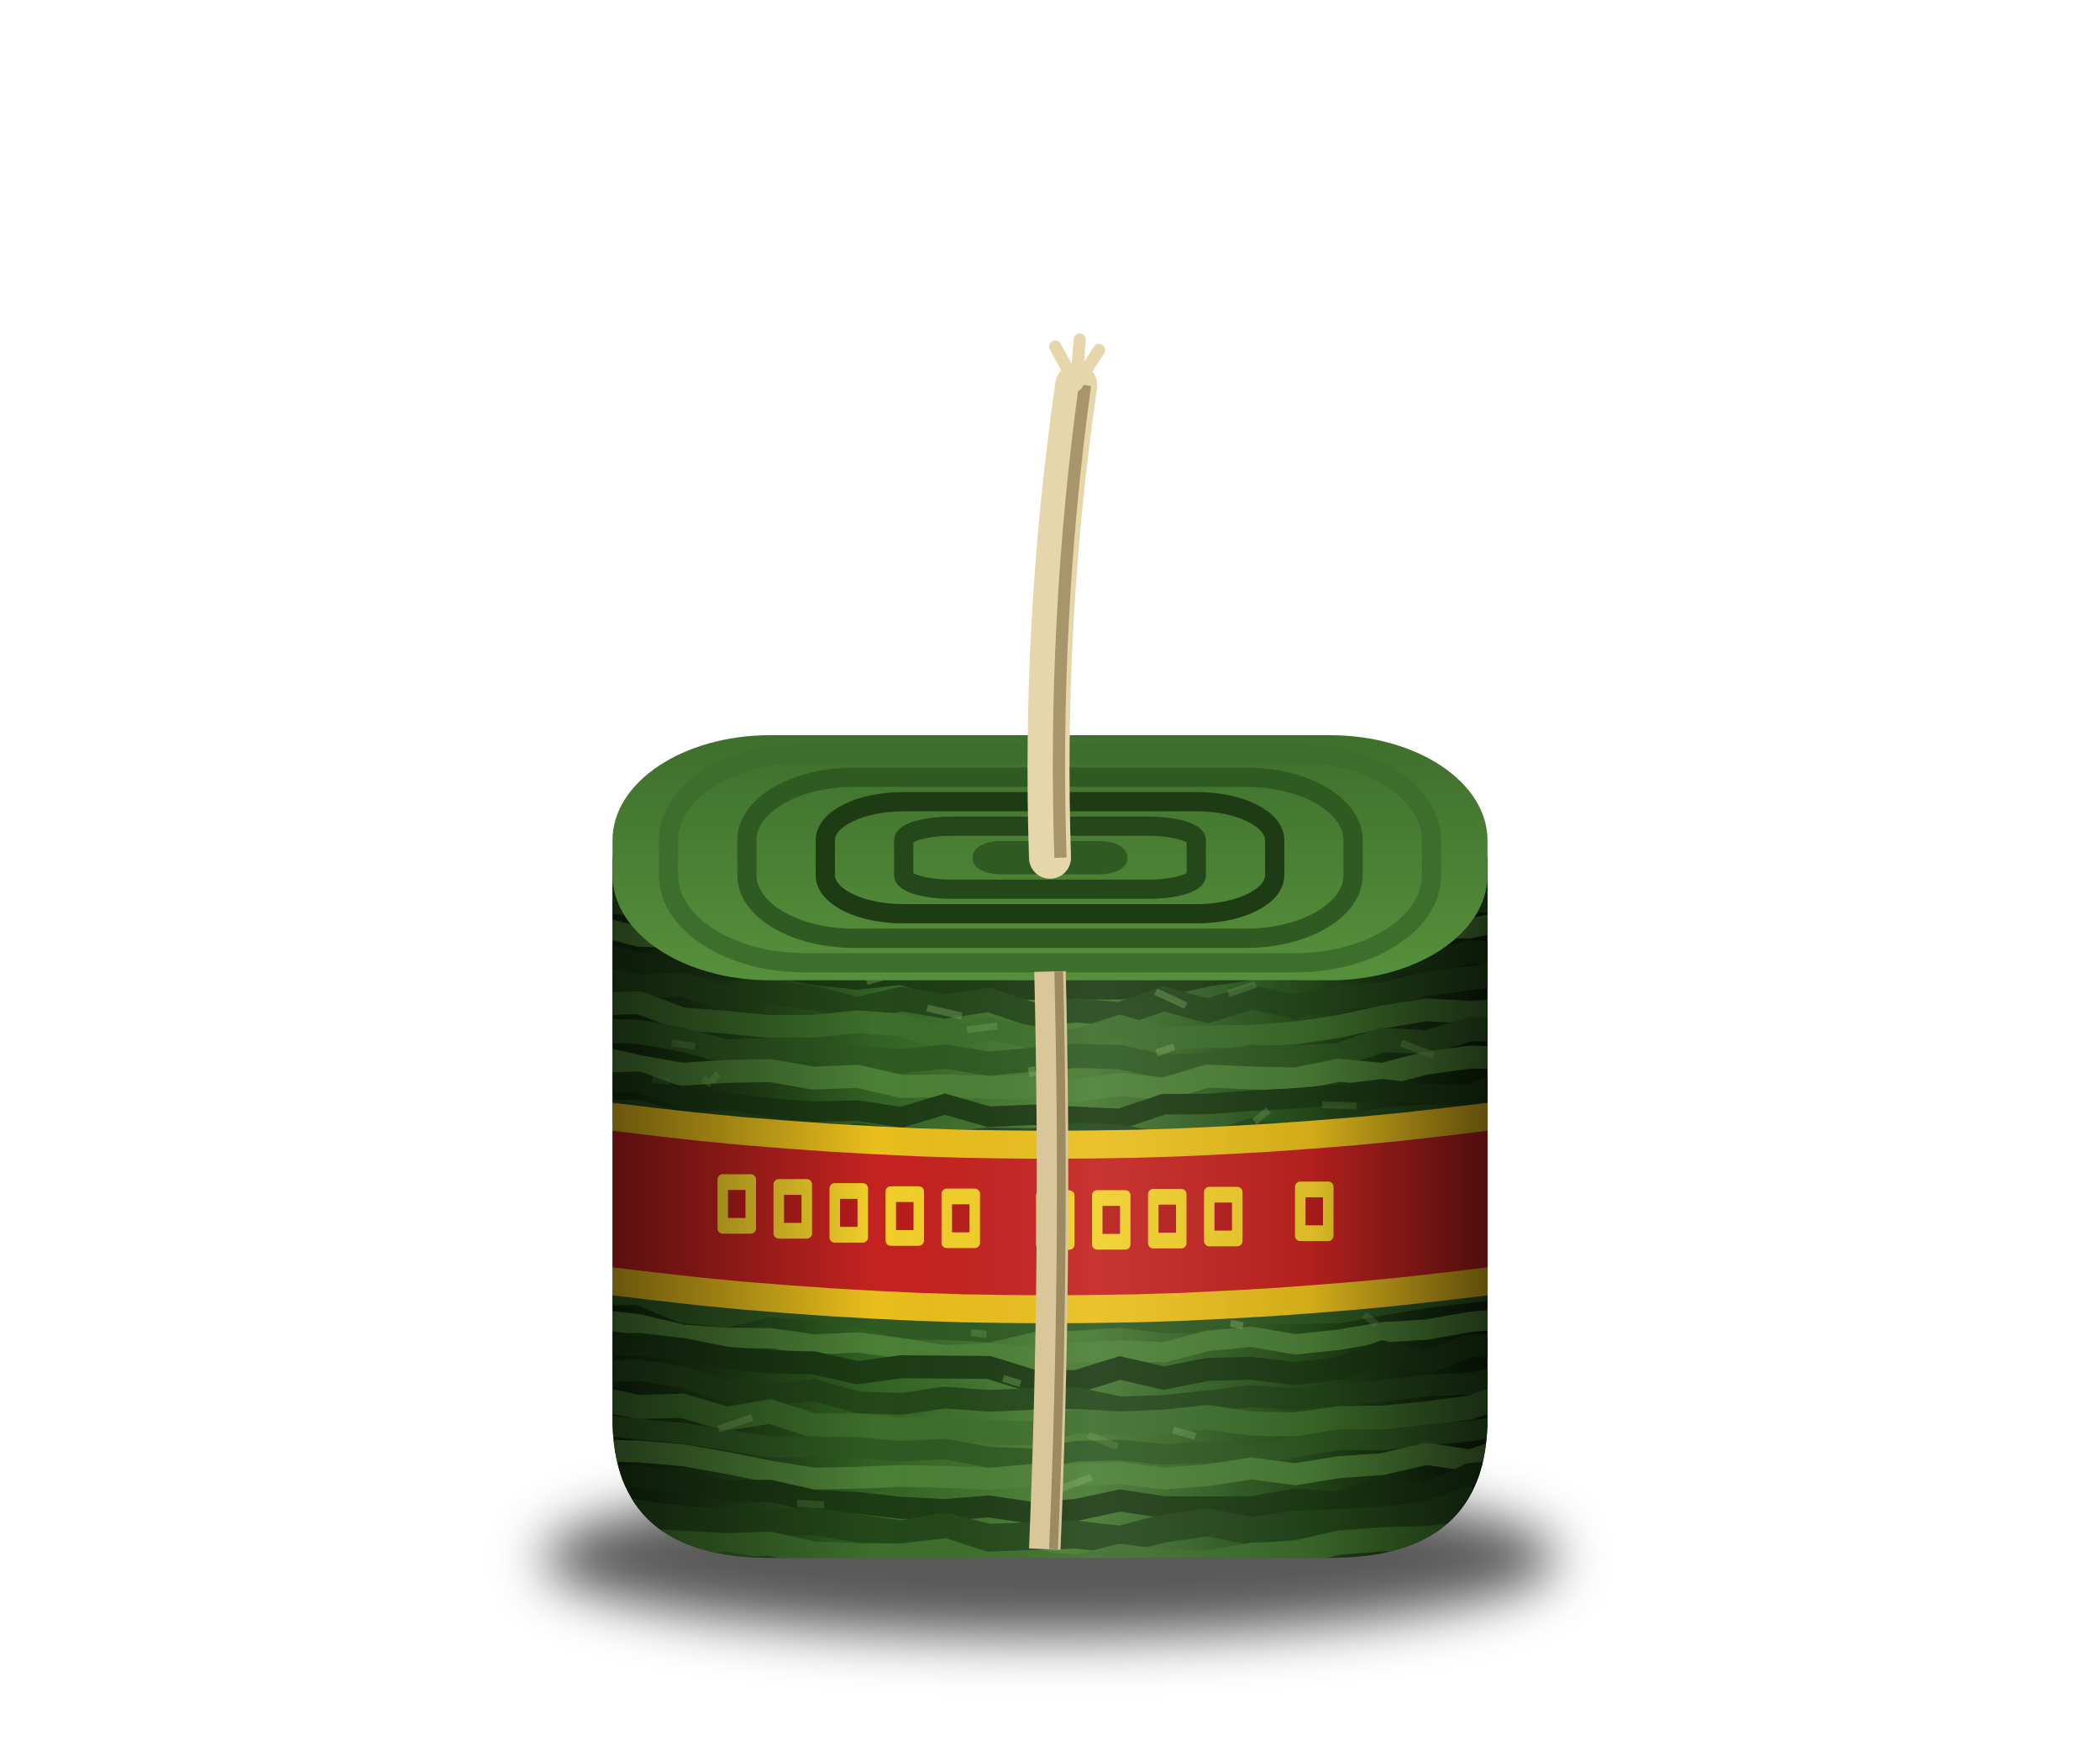
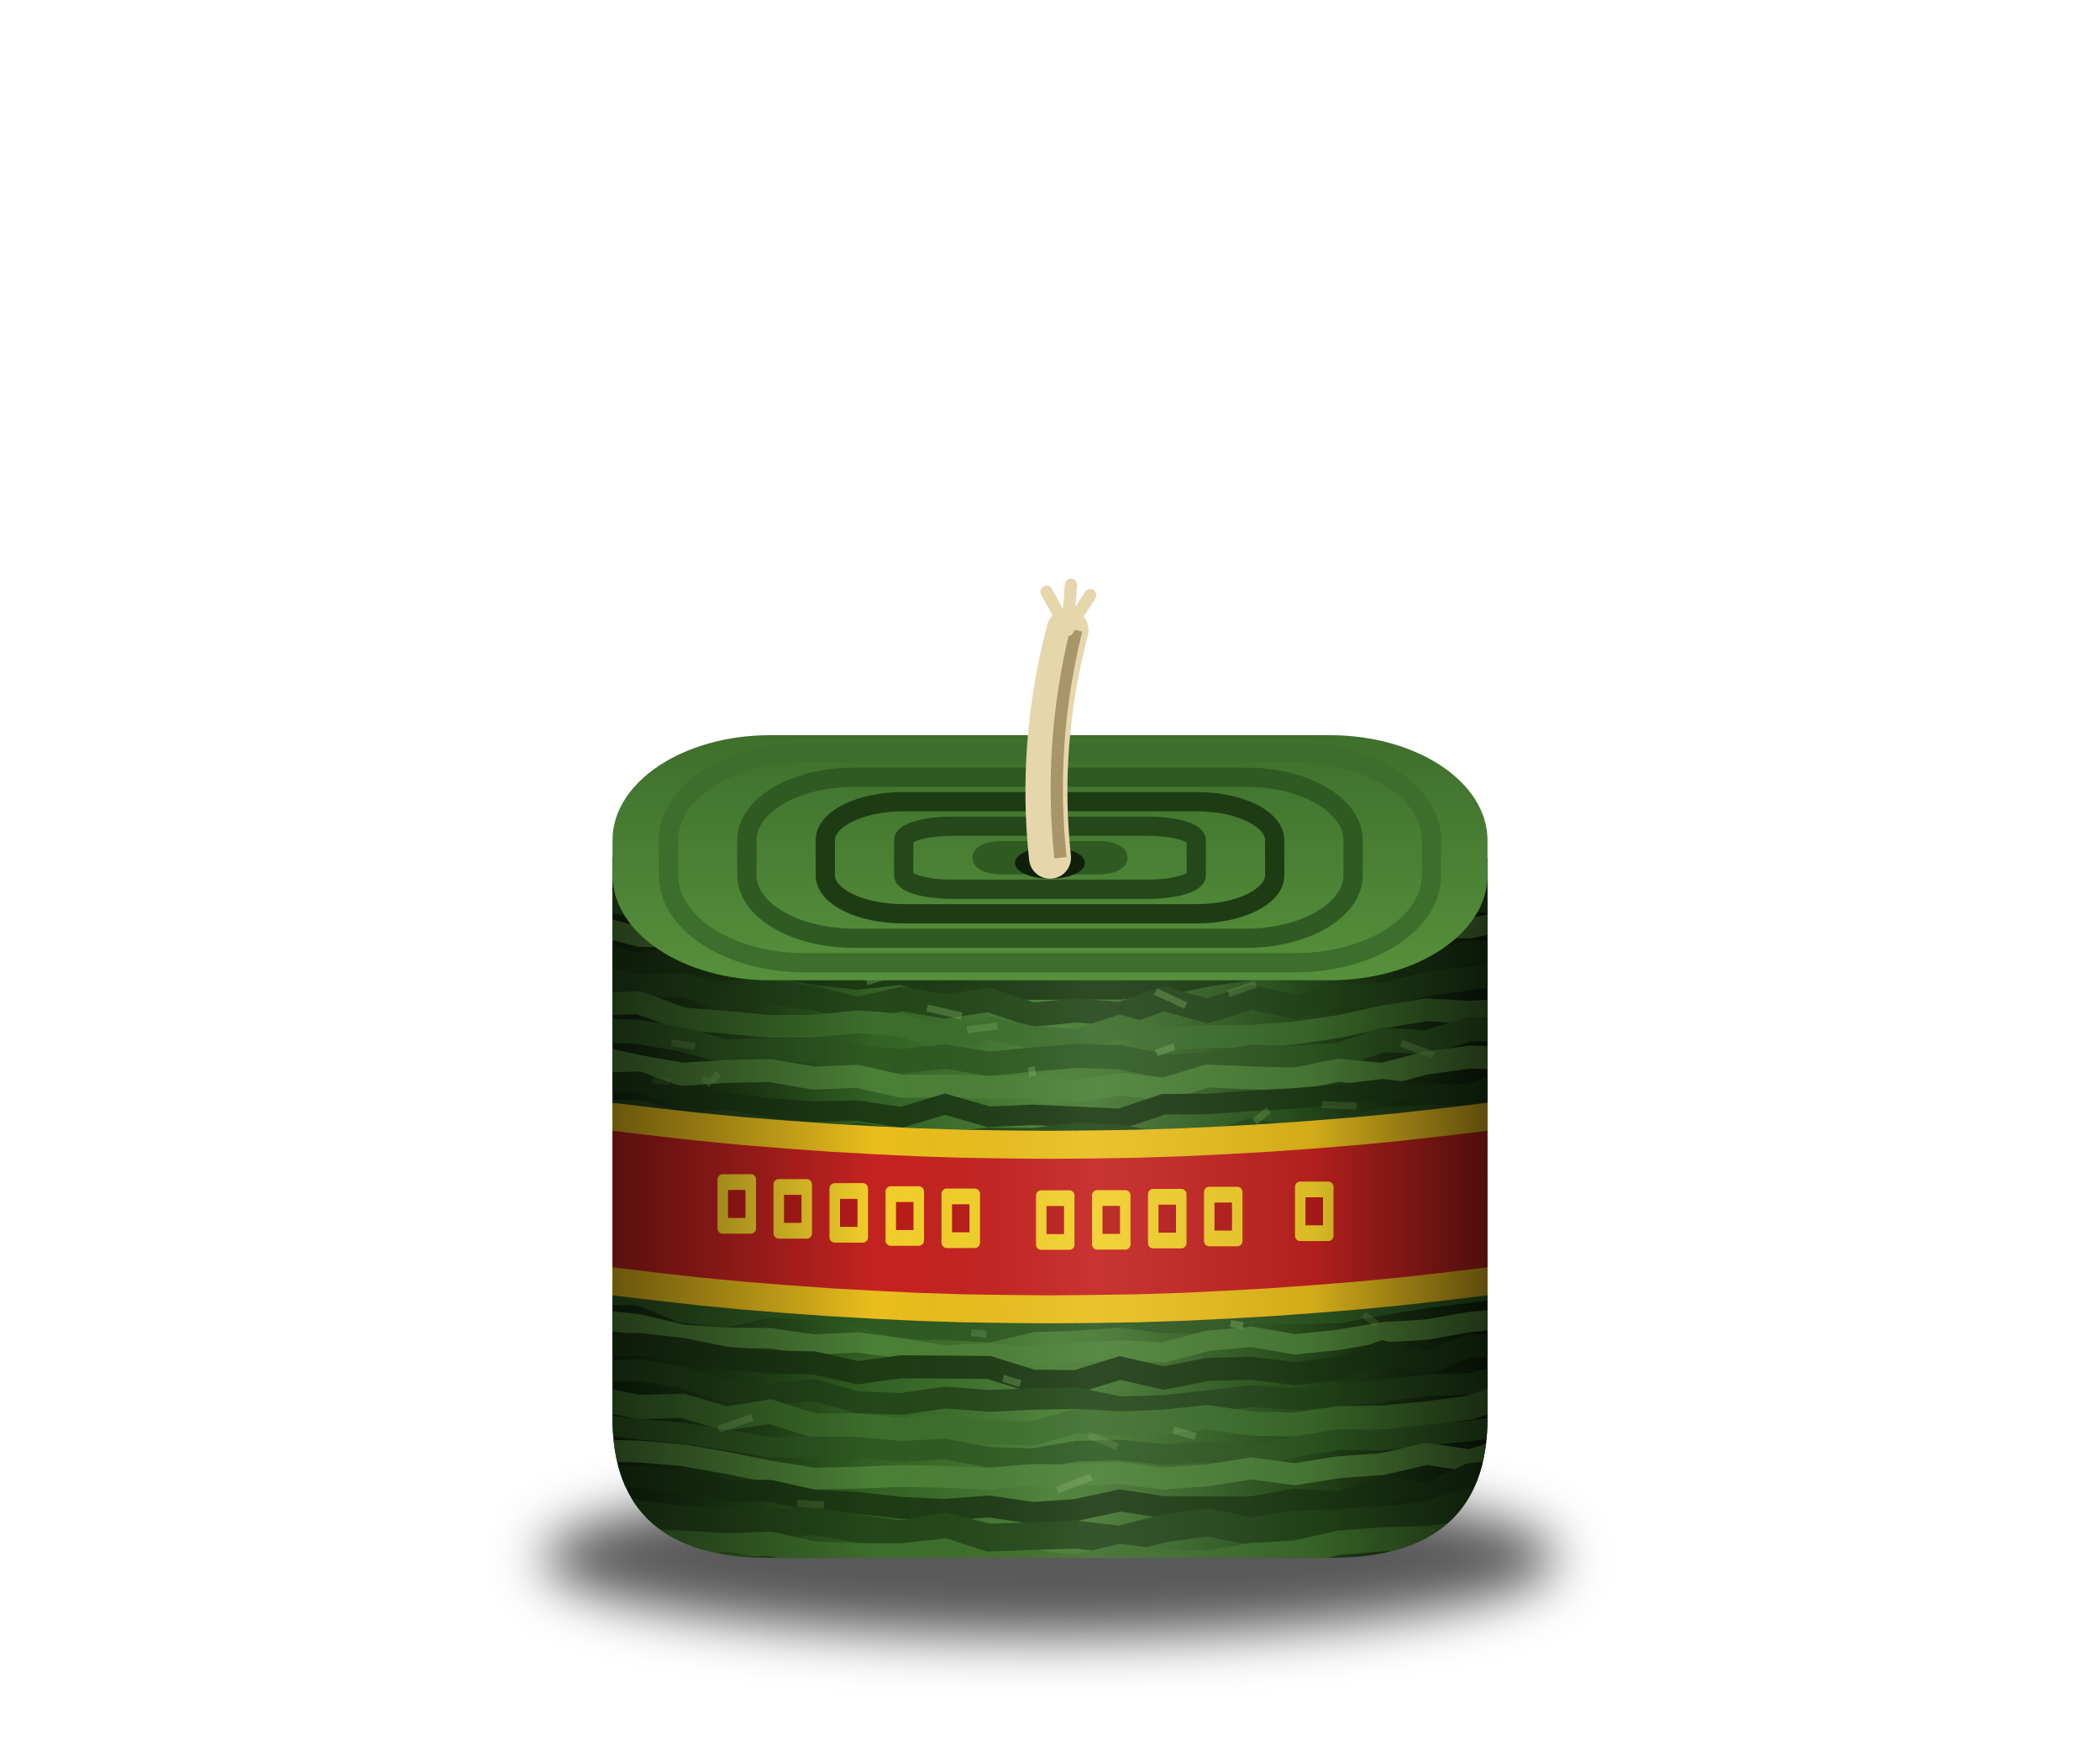
<svg xmlns="http://www.w3.org/2000/svg" width="480" height="400" viewBox="0 0 120 100">
  <defs>
    <linearGradient id="side" x1="35" y1="0" x2="85" y2="0" gradientUnits="userSpaceOnUse">
      <stop offset="0" stop-color="#132B0E" />
      <stop offset="0.25" stop-color="#2E5A20" />
      <stop offset="0.5" stop-color="#4A7F34" />
      <stop offset="0.75" stop-color="#2C561F" />
      <stop offset="1" stop-color="#10240B" />
    </linearGradient>
    <linearGradient id="round" x1="35" y1="0" x2="85" y2="0" gradientUnits="userSpaceOnUse">
      <stop offset="0" stop-color="#000" stop-opacity="0.55" />
      <stop offset="0.3" stop-color="#000" stop-opacity="0" />
      <stop offset="0.55" stop-color="#fff" stop-opacity="0.08" />
      <stop offset="0.8" stop-color="#000" stop-opacity="0.1" />
      <stop offset="1" stop-color="#000" stop-opacity="0.6" />
    </linearGradient>
    <linearGradient id="top" x1="0" y1="42" x2="0" y2="56" gradientUnits="userSpaceOnUse">
      <stop offset="0" stop-color="#3E6F2C" />
      <stop offset="1" stop-color="#57903C" />
    </linearGradient>
    <radialGradient id="scorch" cx="0.5" cy="0.5" r="0.5">
      <stop offset="0" stop-color="#000" stop-opacity="0.85" />
      <stop offset="0.6" stop-color="#0A0705" stop-opacity="0.6" />
      <stop offset="1" stop-color="#0A0705" stop-opacity="0" />
    </radialGradient>
    <clipPath id="side-clip">
      <path d="M35 49V81Q35 89 44 89H76Q85 89 85 81V49Z" />
    </clipPath>
    <clipPath id="top-clip">
      <rect x="35" y="42" width="50" height="14" rx="9" ry="6" />
    </clipPath>
    <filter id="blur" x="-50%" y="-200%" width="200%" height="500%">
      <feGaussianBlur stdDeviation="1.5" />
    </filter>
    <filter id="blur-scorch" x="-50%" y="-100%" width="200%" height="300%">
      <feGaussianBlur stdDeviation="2.5" />
    </filter>
  </defs>
  <g id="sutli">
    <ellipse cx="60" cy="89" rx="29" ry="4.5" fill="#000" fill-opacity="0.65" filter="url(#blur)" />
    <path d="M35 49V81Q35 89 44 89H76Q85 89 85 81V49Z" fill="url(#side)" />
    <g clip-path="url(#side-clip)">
      <path d="M34 48.37L36.5 48.24L39 49.35L41.5 49.03L44 49.18L46.5 49.84L49 49.82L51.5 49.76L54 50.23L56.5 50.3L59 50.14L61.5 50.26L64 50.18L66.5 50.28L69 49.66L71.5 49.65L74 49.79L76.5 49.58L79 48.77L81.5 49.08L84 48.6L86.5 48.68" stroke="#24481A" stroke-width="1.5" fill="none" stroke-linecap="round" />
      <path d="M34 49.87L36.5 49.85L39 50.48L41.5 51.1L44 51.11L46.5 51.26L49 51.36L51.5 51.79L54 51.88L56.5 51.45L59 51.45L61.5 51.9L64 51.41L66.5 51.18L69 51.21L71.5 51.2L74 50.91L76.5 51.3L79 50.73L81.5 50.62L84 50.47L86.5 49.41" stroke="#3D6E2B" stroke-width="1.24" fill="none" stroke-linecap="round" />
      <path d="M34 51.37L36.5 51.74L39 51.98L41.5 52.15L44 52.17L46.5 53L49 52.39L51.5 52.79L54 52.87L56.5 53.22L59 53.48L61.5 53.11L64 52.76L66.5 52.91L69 52.7L71.5 52.64L74 52.53L76.5 52.25L79 52.2L81.5 52.02L84 51.39L86.5 51.67" stroke="#2F5A22" stroke-width="1.33" fill="none" stroke-linecap="round" />
      <path d="M34 52.87L36.5 53.51L39 53.59L41.5 53.84L44 53.96L46.5 54.14L49 54.46L51.5 54.81L54 54.41L56.5 54.76L59 54.37L61.5 54.67L64 54.42L66.5 54.34L69 54.29L71.5 54.53L74 54.44L76.5 53.55L79 53.96L81.5 53.04L84 53.04L86.5 52.49" stroke="#4C7F36" stroke-width="1.14" fill="none" stroke-linecap="round" />
      <path d="M34 54.37L36.5 55.13L39 54.72L41.5 55.34L44 55.12L46.5 55.59L49 55.87L51.5 55.59L54 56.39L56.5 56.41L59 56.45L61.5 56.44L64 56.43L66.5 56.23L69 55.69L71.5 55.32L74 55.37L76.5 55.02L79 54.73L81.5 55.02L84 54.38L86.5 54.52" stroke="#1D3C14" stroke-width="1.34" fill="none" stroke-linecap="round" />
      <path d="M34 55.87L36.5 56.36L39 56.24L41.5 57.07L44 56.71L46.5 57.02L49 57.65L51.5 57.07L54 57.5L56.5 57.12L59 57.97L61.5 57.72L64 57.94L66.5 57.06L69 57.75L71.5 56.98L74 57.52L76.5 56.96L79 56.84L81.5 56.21L84 55.88L86.5 55.54" stroke="#24481A" stroke-width="1.38" fill="none" stroke-linecap="round" />
      <path d="M34 57.37L36.5 57.28L39 58.21L41.5 58.4L44 58.64L46.5 58.63L49 58.37L51.5 58.56L54 59.38L56.5 58.74L59 59.27L61.5 59.45L64 58.64L66.5 59.34L69 59.22L71.5 59.2L74 59.01L76.5 58.64L79 58.1L81.5 57.69L84 57.83L86.5 57.65" stroke="#3D6E2B" stroke-width="1.3" fill="none" stroke-linecap="round" />
      <path d="M34 58.87L36.5 58.95L39 59.39L41.5 60.07L44 60L46.5 60L49 60.4L51.5 60.63L54 60.36L56.5 60.77L59 60.53L61.5 60.32L64 60.39L66.5 60.93L69 60.84L71.5 60.38L74 60.43L76.5 60.28L79 59.41L81.5 59.55L84 58.8L86.5 58.8" stroke="#2F5A22" stroke-width="1.38" fill="none" stroke-linecap="round" />
      <path d="M34 60.37L36.5 60.93L39 61.37L41.5 61.21L44 61.16L46.5 61.59L49 61.49L51.5 62.06L54 62.03L56.5 62.12L59 62.1L61.5 62.33L64 61.94L66.5 62.22L69 61.47L71.5 61.58L74 61.64L76.5 61.14L79 61.38L81.5 60.73L84 60.39L86.5 60.45" stroke="#4C7F36" stroke-width="1.31" fill="none" stroke-linecap="round" />
      <path d="M34 61.87L36.5 61.8L39 62.72L41.5 63.01L44 63.32L46.5 63.5L49 63.45L51.5 63.83L54 63.08L56.5 63.8L59 63.69L61.5 63.8L64 63.92L66.5 63.08L69 63.07L71.5 62.88L74 62.75L76.5 62.53L79 62.23L81.5 62.51L84 62.53L86.5 61.53" stroke="#1D3C14" stroke-width="1.17" fill="none" stroke-linecap="round" />
      <path d="M34 63.37L36.5 63.42L39 64.13L41.5 63.99L44 64.41L46.5 65.08L49 64.72L51.5 65.07L54 65.25L56.5 64.98L59 65.02L61.5 64.7L64 64.82L66.5 65.27L69 65.32L71.5 64.45L74 64.98L76.5 64.41L79 63.84L81.5 63.66L84 63.72L86.5 63.01" stroke="#24481A" stroke-width="1.14" fill="none" stroke-linecap="round" />
      <path d="M34 64.87L36.5 64.98L39 65.6L41.5 65.77L44 65.93L46.5 66.58L49 65.91L51.5 66.34L54 66.34L56.5 66.12L59 66.15L61.5 66.52L64 66.19L66.5 66.25L69 66.77L71.5 66.51L74 66.34L76.5 65.85L79 66L81.5 65.83L84 65.4L86.5 64.95" stroke="#3D6E2B" stroke-width="1.39" fill="none" stroke-linecap="round" />
      <path d="M34 66.37L36.5 66.55L39 66.89L41.5 67.22L44 67.44L46.5 67.69L49 67.99L51.5 68.06L54 68.13L56.5 68.27L59 68.44L61.5 68.4L64 68.5L66.5 67.94L69 67.88L71.5 68.17L74 68.03L76.5 67.28L79 66.8L81.5 66.78L84 66.97L86.5 66.49" stroke="#2F5A22" stroke-width="1.47" fill="none" stroke-linecap="round" />
      <path d="M34 67.87L36.5 68.6L39 68.73L41.5 68.46L44 68.71L46.5 69.4L49 68.93L51.5 69.79L54 69.78L56.5 69.69L59 69.79L61.5 69.63L64 69.51L66.5 69.83L69 69.45L71.5 69.6L74 68.89L76.5 69.07L79 68.62L81.5 68.32L84 67.84L86.5 67.88" stroke="#4C7F36" stroke-width="1.22" fill="none" stroke-linecap="round" />
      <path d="M34 69.37L36.5 70.05L39 70.26L41.5 70.08L44 70.61L46.5 70.97L49 70.44L51.5 70.74L54 71.39L56.5 70.62L59 70.77L61.5 71L64 70.63L66.5 71.17L69 71.25L71.5 70.47L74 70.34L76.5 70.81L79 70.36L81.5 69.62L84 69.28L86.5 69.42" stroke="#1D3C14" stroke-width="1.11" fill="none" stroke-linecap="round" />
      <path d="M34 70.87L36.5 71.47L39 71.55L41.5 71.95L44 71.61L46.5 71.98L49 72.48L51.5 72.82L54 72.55L56.5 72.65L59 72.85L61.5 72.78L64 72.77L66.5 72.58L69 72.03L71.5 71.85L74 72.2L76.5 71.66L79 71.75L81.5 71.19L84 70.88L86.5 70.91" stroke="#24481A" stroke-width="1.41" fill="none" stroke-linecap="round" />
      <path d="M34 72.37L36.5 72.97L39 72.74L41.5 73.59L44 73.04L46.5 73.81L49 73.71L51.5 74.18L54 74.15L56.5 74.34L59 73.74L61.5 74.47L64 74.06L66.5 74.28L69 73.83L71.5 74.09L74 73.86L76.5 73.61L79 73.54L81.5 73.24L84 72.35L86.5 72.5" stroke="#3D6E2B" stroke-width="1.18" fill="none" stroke-linecap="round" />
      <path d="M34 73.87L36.5 73.85L39 74.87L41.5 75.13L44 74.55L46.5 74.75L49 75.08L51.5 75.81L54 75.84L56.5 75.98L59 75.4L61.5 75.32L64 75.14L66.5 75.46L69 75.45L71.5 74.94L74 74.94L76.5 74.89L79 74.43L81.5 74.02L84 73.72L86.5 73.44" stroke="#2F5A22" stroke-width="1.41" fill="none" stroke-linecap="round" />
      <path d="M34 75.37L36.5 75.66L39 76.25L41.5 76.43L44 76.45L46.5 76.81L49 76.69L51.5 77.02L54 77.43L56.5 77.31L59 77.51L61.5 77.28L64 77.15L66.5 77.26L69 76.6L71.5 76.37L74 76.8L76.5 76.54L79 76.11L81.5 75.96L84 75.52L86.5 75.3" stroke="#4C7F36" stroke-width="1.16" fill="none" stroke-linecap="round" />
      <path d="M34 76.87L36.5 76.8L39 77.09L41.5 77.59L44 77.8L46.5 77.86L49 78.42L51.5 78.08L54 78.1L56.5 78.12L59 78.9L61.5 78.93L64 78.15L66.5 78.73L69 78.23L71.5 78.17L74 78.47L76.5 78.17L79 77.24L81.5 77.86L84 76.86L86.5 76.93" stroke="#1D3C14" stroke-width="1.31" fill="none" stroke-linecap="round" />
      <path d="M34 78.37L36.5 78.27L39 78.68L41.5 79.45L44 79.67L46.5 79.41L49 80.11L51.5 80.2L54 79.84L56.5 80.03L59 79.92L61.5 79.87L64 80.4L66.5 80.32L69 80.05L71.5 79.76L74 79.93L76.5 79.69L79 79.46L81.5 79.15L84 79.05L86.5 78.47" stroke="#24481A" stroke-width="1.24" fill="none" stroke-linecap="round" />
      <path d="M34 79.87L36.5 80.38L39 80.31L41.5 81.05L44 80.64L46.5 81.44L49 81.43L51.5 81.7L54 81.48L56.5 81.83L59 81.89L61.5 81.18L64 81.32L66.5 81.22L69 80.96L71.5 81.33L74 81.38L76.5 81.02L79 80.99L81.5 80.75L84 80.41L86.5 79.54" stroke="#3D6E2B" stroke-width="1.38" fill="none" stroke-linecap="round" />
      <path d="M34 81.37L36.5 81.65L39 81.87L41.5 82.26L44 82.67L46.5 82.65L49 82.69L51.5 82.91L54 82.78L56.5 83.25L59 83.34L61.5 82.91L64 82.84L66.5 83.09L69 82.94L71.5 83.16L74 82.66L76.5 82.24L79 82.27L81.5 81.98L84 81.75L86.5 81.37" stroke="#2F5A22" stroke-width="1.18" fill="none" stroke-linecap="round" />
      <path d="M34 82.87L36.5 82.92L39 83.13L41.5 83.57L44 84.07L46.5 84.47L49 84.42L51.5 84.32L54 84.37L56.5 84.48L59 84.26L61.5 84.28L64 84.16L66.5 84.47L69 84.28L71.5 83.89L74 84.22L76.5 83.82L79 83.64L81.5 83.06L84 83.43L86.5 82.6" stroke="#4C7F36" stroke-width="1.25" fill="none" stroke-linecap="round" />
      <path d="M34 84.37L36.5 84.35L39 84.7L41.5 85.17L44 85.17L46.5 85.73L49 85.86L51.5 86.14L54 86.26L56.5 86.06L59 86.43L61.5 86.26L64 85.72L66.5 86.1L69 86.11L71.5 86.11L74 85.67L76.5 85.82L79 84.99L81.5 85.36L84 84.21L86.5 83.95" stroke="#1D3C14" stroke-width="1.25" fill="none" stroke-linecap="round" />
      <path d="M34 85.87L36.5 86.51L39 86.83L41.5 86.92L44 86.99L46.5 86.9L49 87.32L51.5 87.66L54 87.22L56.5 87.85L59 87.76L61.5 87.67L64 87.96L66.5 87.32L69 86.97L71.5 87.47L74 87.11L76.5 87.01L79 86.85L81.5 86.58L84 85.72L86.5 85.99" stroke="#24481A" stroke-width="1.59" fill="none" stroke-linecap="round" />
      <path d="M34 87.37L36.5 88L39 88.13L41.5 88.28L44 88.19L46.5 88.75L49 88.85L51.5 88.86L54 88.58L56.5 89.4L59 89.23L61.5 89.52L64 88.89L66.5 89.21L69 89.29L71.5 88.83L74 88.71L76.5 88.13L79 87.94L81.5 87.87L84 87.56L86.5 86.89" stroke="#3D6E2B" stroke-width="1.38" fill="none" stroke-linecap="round" />
      <path d="M34 88.87L36.5 89.44L39 89.78L41.5 89.35L44 89.77L46.5 90.24L49 90.22L51.5 90.25L54 90.32L56.5 90.18L59 90.48L61.5 90.53L64 90.68L66.5 90.5L69 90.43L71.5 90.2L74 90.21L76.5 90.26L79 90.08L81.5 89.38L84 89.42L86.5 89.24" stroke="#2F5A22" stroke-width="1.42" fill="none" stroke-linecap="round" />
      <path d="M55.61 73.62l-1.79 -0.34" stroke="#7FB063" stroke-opacity="0.21" stroke-width="0.4" />
      <path d="M75.67 55.02l-1.04 0.27" stroke="#7FB063" stroke-opacity="0.27" stroke-width="0.4" />
      <path d="M49.52 56.08l1.04 -0.31" stroke="#7FB063" stroke-opacity="0.39" stroke-width="0.4" />
      <path d="M71.76 51.52l1.3 0.66" stroke="#7FB063" stroke-opacity="0.43" stroke-width="0.4" />
      <path d="M80.87 53.61l-1.28 -0.74" stroke="#7FB063" stroke-opacity="0.49" stroke-width="0.4" />
      <path d="M58.93 60.95l0.09 0.54" stroke="#7FB063" stroke-opacity="0.41" stroke-width="0.4" />
      <path d="M73.37 51.35l-1.54 0.19" stroke="#7FB063" stroke-opacity="0.42" stroke-width="0.4" />
      <path d="M41.04 61.35l-0.38 0.43" stroke="#7FB063" stroke-opacity="0.4" stroke-width="0.4" />
      <path d="M66.04 56.65l1.72 0.8" stroke="#7FB063" stroke-opacity="0.39" stroke-width="0.4" />
      <path d="M70.2 56.77l1.56 -0.54" stroke="#7FB063" stroke-opacity="0.3" stroke-width="0.4" />
      <path d="M69.06 66.16l-0.14 0.78" stroke="#7FB063" stroke-opacity="0.33" stroke-width="0.4" />
      <path d="M62.37 74.79l-1.59 -0.53" stroke="#7FB063" stroke-opacity="0.26" stroke-width="0.4" />
      <path d="M75.54 63.11l1.98 0.07" stroke="#7FB063" stroke-opacity="0.24" stroke-width="0.4" />
      <path d="M59.01 69.28l-1.95 0.07" stroke="#7FB063" stroke-opacity="0.45" stroke-width="0.4" />
      <path d="M56.99 58.61l-1.73 0.22" stroke="#7FB063" stroke-opacity="0.33" stroke-width="0.4" />
      <path d="M42.98 80.98l-1.92 0.66" stroke="#7FB063" stroke-opacity="0.42" stroke-width="0.4" />
      <path d="M77.94 75.1l0.73 0.55" stroke="#7FB063" stroke-opacity="0.28" stroke-width="0.4" />
      <path d="M68.08 67.77l-2 -0.6" stroke="#7FB063" stroke-opacity="0.23" stroke-width="0.4" />
      <path d="M39.69 69.57l-1.52 -0.45" stroke="#7FB063" stroke-opacity="0.31" stroke-width="0.4" />
      <path d="M67.1 59.8l-1.02 0.35" stroke="#7FB063" stroke-opacity="0.43" stroke-width="0.4" />
      <path d="M68.32 82.06l-1.28 -0.36" stroke="#7FB063" stroke-opacity="0.36" stroke-width="0.4" />
      <path d="M55.59 72.31l-0.37 0.08" stroke="#7FB063" stroke-opacity="0.46" stroke-width="0.4" />
      <path d="M76.23 65.69l-0.57 0.76" stroke="#7FB063" stroke-opacity="0.42" stroke-width="0.4" />
      <path d="M80.08 59.6l1.84 0.68" stroke="#7FB063" stroke-opacity="0.41" stroke-width="0.4" />
      <path d="M63.12 74.32l1.58 -0.51" stroke="#7FB063" stroke-opacity="0.34" stroke-width="0.4" />
      <path d="M57.32 78.74l0.99 0.31" stroke="#7FB063" stroke-opacity="0.38" stroke-width="0.4" />
      <path d="M37.27 61.68l1.04 0.1" stroke="#7FB063" stroke-opacity="0.21" stroke-width="0.4" />
      <path d="M62.37 84.39l-1.95 0.72" stroke="#7FB063" stroke-opacity="0.4" stroke-width="0.4" />
      <path d="M62.2 81.98l1.66 0.67" stroke="#7FB063" stroke-opacity="0.22" stroke-width="0.4" />
      <path d="M71.69 64.08l0.8 -0.66" stroke="#7FB063" stroke-opacity="0.32" stroke-width="0.4" />
      <path d="M40.65 61.92l-0.52 -0.3" stroke="#7FB063" stroke-opacity="0.32" stroke-width="0.4" />
      <path d="M37.56 65.29l-0.33 0.48" stroke="#7FB063" stroke-opacity="0.45" stroke-width="0.4" />
      <path d="M39.4 66.94l0.29 0.22" stroke="#7FB063" stroke-opacity="0.24" stroke-width="0.4" />
      <path d="M42.38 65.55l-1.82 -0.36" stroke="#7FB063" stroke-opacity="0.4" stroke-width="0.4" />
      <path d="M45.55 85.88l1.54 0.09" stroke="#7FB063" stroke-opacity="0.25" stroke-width="0.4" />
      <path d="M56.37 76.23l-0.87 -0.1" stroke="#7FB063" stroke-opacity="0.29" stroke-width="0.4" />
      <path d="M54.95 58.04l-1.97 -0.45" stroke="#7FB063" stroke-opacity="0.39" stroke-width="0.4" />
      <path d="M67.15 52.13l1.76 -0.66" stroke="#7FB063" stroke-opacity="0.23" stroke-width="0.4" />
      <path d="M70.31 75.6l0.72 0.13" stroke="#7FB063" stroke-opacity="0.48" stroke-width="0.4" />
      <path d="M39.72 59.78l-1.34 -0.21" stroke="#7FB063" stroke-opacity="0.3" stroke-width="0.4" />
    </g>
    <path d="M35 63L37.5 63.3L40 63.58L42.5 63.82L45 64.02L47.5 64.2L50 64.34L52.5 64.46L55 64.54L57.5 64.58L60 64.6L62.5 64.58L65 64.54L67.5 64.46L70 64.34L72.5 64.2L75 64.02L77.5 63.82L80 63.58L82.5 63.3L85 63L85 74L82.5 74.3L80 74.58L77.5 74.82L75 75.02L72.5 75.2L70 75.34L67.5 75.46L65 75.54L62.5 75.58L60 75.6L57.5 75.58L55 75.54L52.5 75.46L50 75.34L47.5 75.2L45 75.02L42.5 74.82L40 74.58L37.5 74.3L35 74Z" fill="#E9BE1C" />
    <path d="M35 64.6L37.5 64.9L40 65.18L42.5 65.42L45 65.62L47.5 65.8L50 65.94L52.5 66.06L55 66.14L57.5 66.18L60 66.2L62.5 66.18L65 66.14L67.5 66.06L70 65.94L72.5 65.8L75 65.62L77.5 65.42L80 65.18L82.5 64.9L85 64.6L85 72.4L82.5 72.7L80 72.98L77.5 73.22L75 73.42L72.5 73.6L70 73.74L67.5 73.86L65 73.94L62.5 73.98L60 74L57.5 73.98L55 73.94L52.5 73.86L50 73.74L47.5 73.6L45 73.42L42.5 73.22L40 72.98L37.5 72.7L35 72.4Z" fill="#C42320" />
    <rect x="41" y="67.08" width="2.2" height="3.4" rx="0.3" fill="#F2CF2A" />
    <rect x="41.6" y="67.98" width="1" height="1.6" fill="#B71C1A" />
    <rect x="44.2" y="67.36" width="2.2" height="3.4" rx="0.3" fill="#F2CF2A" />
    <rect x="44.8" y="68.26" width="1" height="1.6" fill="#B71C1A" />
    <rect x="47.4" y="67.59" width="2.2" height="3.4" rx="0.3" fill="#F2CF2A" />
    <rect x="48" y="68.49" width="1" height="1.6" fill="#B71C1A" />
    <rect x="50.6" y="67.77" width="2.2" height="3.4" rx="0.3" fill="#F2CF2A" />
    <rect x="51.2" y="68.67" width="1" height="1.6" fill="#B71C1A" />
    <rect x="53.8" y="67.9" width="2.2" height="3.4" rx="0.3" fill="#F2CF2A" />
    <rect x="54.4" y="68.8" width="1" height="1.6" fill="#B71C1A" />
    <rect x="59.2" y="68" width="2.2" height="3.4" rx="0.3" fill="#F2CF2A" />
    <rect x="59.8" y="68.9" width="1" height="1.6" fill="#B71C1A" />
    <rect x="62.4" y="67.99" width="2.2" height="3.4" rx="0.3" fill="#F2CF2A" />
    <rect x="63" y="68.89" width="1" height="1.6" fill="#B71C1A" />
    <rect x="65.6" y="67.92" width="2.2" height="3.4" rx="0.3" fill="#F2CF2A" />
    <rect x="66.2" y="68.82" width="1" height="1.6" fill="#B71C1A" />
    <rect x="68.8" y="67.8" width="2.2" height="3.4" rx="0.3" fill="#F2CF2A" />
    <rect x="69.4" y="68.7" width="1" height="1.6" fill="#B71C1A" />
    <rect x="74" y="67.5" width="2.2" height="3.4" rx="0.3" fill="#F2CF2A" />
    <rect x="74.6" y="68.4" width="1" height="1.6" fill="#B71C1A" />
    <path d="M35 49V81Q35 89 44 89H76Q85 89 85 81V49Z" fill="url(#round)" />
    <rect x="35" y="42" width="50" height="14" rx="9" ry="6" fill="url(#top)" />
    <g clip-path="url(#top-clip)">
      <rect x="38.2" y="43" width="43.6" height="12" rx="7.8" ry="5" fill="none" stroke="#3D6E2B" stroke-width="1.1" />
      <rect x="42.68" y="44.4" width="34.64" height="9.2" rx="6.12" ry="3.6" fill="none" stroke="#2F5A22" stroke-width="1.1" />
      <rect x="47.16" y="45.8" width="25.68" height="6.4" rx="4.44" ry="2.2" fill="none" stroke="#1D3C14" stroke-width="1.1" />
      <rect x="51.64" y="47.2" width="16.72" height="3.6" rx="2.76" ry="0.8" fill="none" stroke="#24481A" stroke-width="1.1" />
      <rect x="56.12" y="48.6" width="7.76" height="0.8" rx="1.08" ry="0.5" fill="none" stroke="#2F5A22" stroke-width="1.1" />
    </g>
-     <path d="M60 55.5Q60.4 72 59.7 88.5" stroke="#D9C79A" stroke-width="1.8" fill="none" />
-     <path d="M60.5 55.5Q60.9 72 60.2 88.5" stroke="#9C8A60" stroke-width="0.5" fill="none" />
-     <path d="M60 49Q59.55 35.5 61.5 22" stroke="#E6D6AC" stroke-width="2.4" fill="none" stroke-linecap="round" />
-     <path d="M60.6 49Q60.15 35.5 62 22" stroke="#A8966A" stroke-width="0.7" fill="none" />
-     <path d="M61.5 22l-1.2 -2.2M61.5 22l0.2 -2.6M61.5 22l1.3 -2" stroke="#E6D6AC" stroke-width="0.7" stroke-linecap="round" />
+     <ellipse cx="60" cy="49.3" rx="2" ry="0.9" fill="#0F1F0A" />
+     <path d="M60 49Q59.3 42.5 61 36" stroke="#E6D6AC" stroke-width="2.4" fill="none" stroke-linecap="round" />
+     <path d="M60.6 49Q59.9 42.5 61.5 36" stroke="#A8966A" stroke-width="0.7" fill="none" />
+     <path d="M61 36l-1.2 -2.2M61 36l0.2 -2.6M61 36l1.3 -2" stroke="#E6D6AC" stroke-width="0.7" stroke-linecap="round" />
  </g>
</svg>
